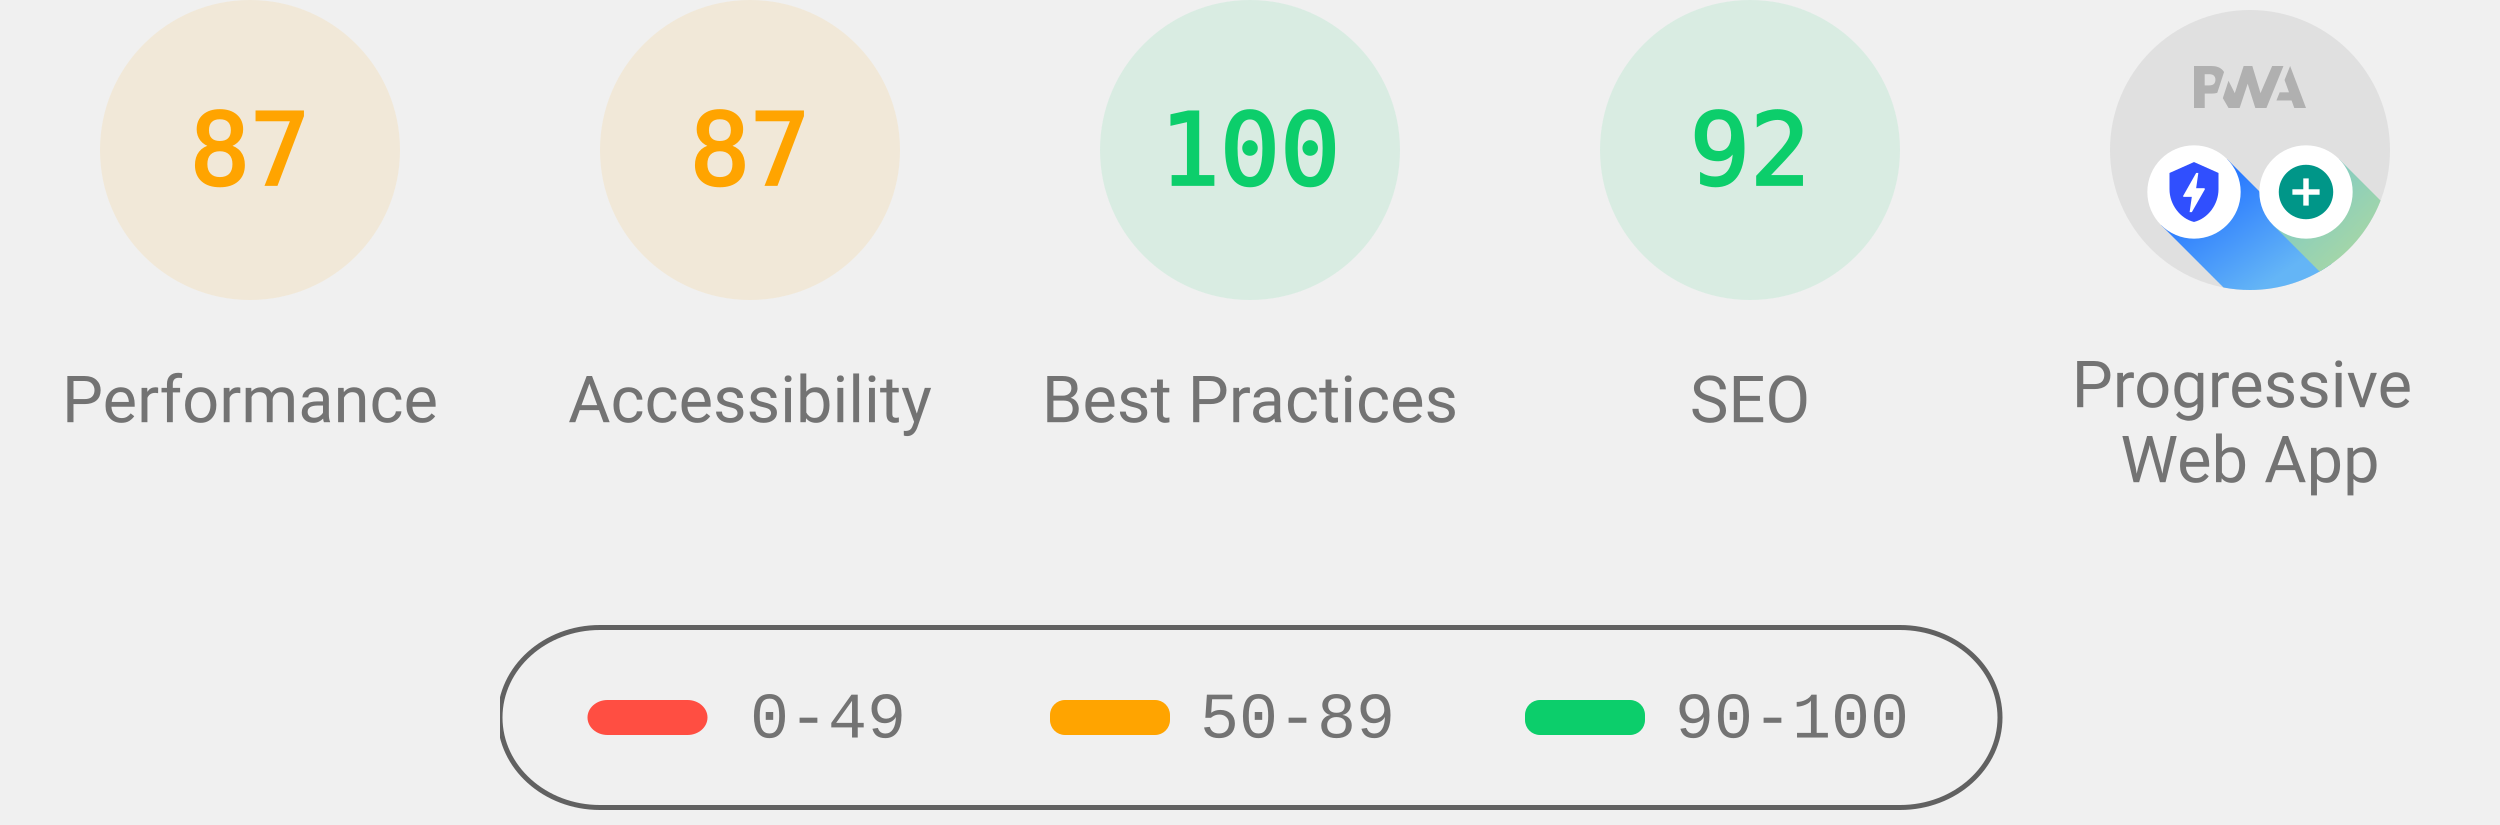
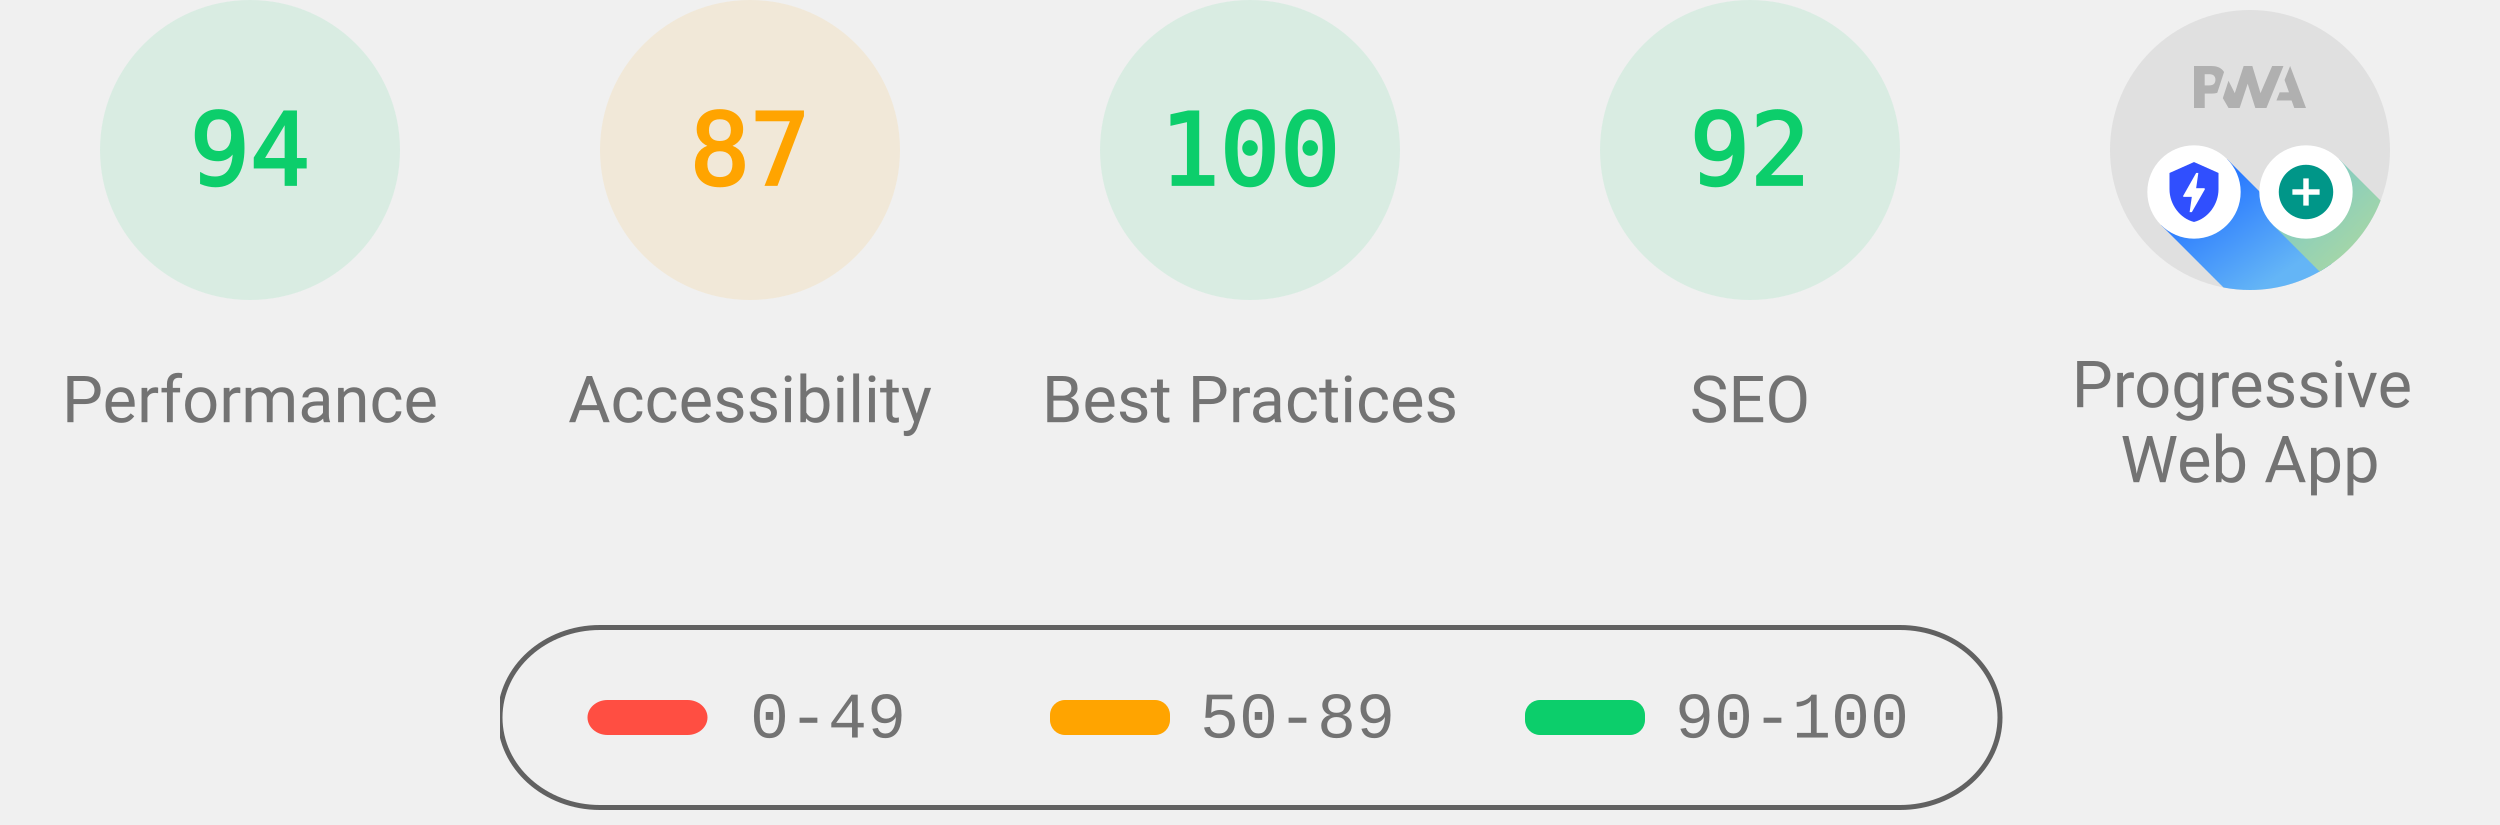
<svg xmlns="http://www.w3.org/2000/svg" class="theme--agnostic" fill="none" width="1000" height="330">
  <style>
			.gauge-base {
				opacity: 0.1
			}

			.gauge-arc {
				fill: none;
				animation-delay: 250ms;
				stroke-linecap: round;
				transform: rotate(-90deg);
				transform-origin: 100px 60px;
				animation: load-gauge 1s ease forwards
			}

			.guage-text {
				font-size: 40px;
				font-family: monospace;
				text-align: center
			}

			.guage-red {
				color: #ff4e42;
				fill: #ff4e42;
				stroke: #ff4e42
			}
			.guage-orange {
				color: #ffa400;
				fill: #ffa400;
				stroke: #ffa400
			}
			.guage-green {
				color: #0cce6b;
				fill: #0cce6b;
				stroke: #0cce6b
			}
			.theme--agnostic .guage-undefined {
				color: #5c5c5c;
				fill: #5c5c5c;
				stroke: #5c5c5c
			}
			.theme--light .guage-undefined {
				color: #1e1e1e;
				fill: #1e1e1e;
				stroke: #1e1e1e
			}
			.theme--dark .guage-undefined {
				color: #f5f5f5;
				fill: #f5f5f5;
				stroke: #f5f5f5
			}

			.guage-title {
				stroke: none;
				font-size: 26px;
				line-height: 26px;
				font-family: Roboto, Halvetica, Arial, sans-serif
			}
			.metric.guage-title {
				font-family: 'Courier New', Courier, monospace
			}
			.theme--agnostic .guage-title {
				color: #737373;
				fill: #737373
			}
			.theme--light .guage-title {
				color: #212121;
				fill: #212121
			}
			.theme--dark .guage-title {
				color: #f5f5f5;
				fill: #f5f5f5
			}

			@keyframes load-gauge {
				from {
					stroke-dasharray: 0 352.858
				}
			}
			.lh-gauge--pwa__disc {
				fill: #e0e0e0
			}
			.lh-gauge--pwa__logo {
				position: relative;
				fill: #b0b0b0
			}
			.lh-gauge--pwa__invisible {
				display: none
			}
			.lh-gauge--pwa__visible {
				display: inline
			}
			.guage-invisible {
				display: none
			}
			.lh-gauge--pwa__logo--primary-color {
				fill: #304ffe
			}
			.theme--agnostic .lh-gauge--pwa__logo--secondary-color {
				fill: #787878
			}
			.theme--light .lh-gauge--pwa__logo--secondary-color {
				fill: #3d3d3d
			}
			.theme--dark .lh-gauge--pwa__logo--secondary-color {
				fill: #d8b6b6
			}
			.theme--light #svg_2 {
				stroke: #00000022
			}
			.theme--agnostic #svg_2 {
				stroke: #616161
			}
			.theme--light #svg_2 {
				stroke: #00000022
			}
			.theme--dark #svg_2 {
				stroke: #f5f5f566
			}
		</style>
-   <svg class="guage-div guage-perf guage-orange" viewBox="0 0 200 200" width="200" height="200" x="0" y="0">
-     <circle class="gauge-base" r="56" cx="100" cy="60" stroke-width="8" />
-     <circle class="gauge-arc guage-arc-1" r="56" cx="100" cy="60" stroke-width="8" style="stroke-dasharray: 306.116, 351.858;" />
-     <text class="guage-text" x="100px" y="60px" alignment-baseline="central" dominant-baseline="central" text-anchor="middle">87</text>
+   <svg class="guage-div guage-perf guage-green" viewBox="0 0 200 200" width="200" height="200" x="0" y="0">
+     <circle class="gauge-base" r="56" cx="100" cy="60" stroke-width="8" />
+     <circle class="gauge-arc guage-arc-1" r="56" cx="100" cy="60" stroke-width="8" style="stroke-dasharray: 330.747, 351.858;" />
+     <text class="guage-text" x="100px" y="60px" alignment-baseline="central" dominant-baseline="central" text-anchor="middle">94</text>
    <text class="guage-title" x="100px" y="160px" alignment-baseline="central" dominant-baseline="central" text-anchor="middle">Performance</text>
  </svg>,<svg class="guage-div guage-perf guage-orange" viewBox="0 0 200 200" width="200" height="200" x="200" y="0">
    <circle class="gauge-base" r="56" cx="100" cy="60" stroke-width="8" />
    <circle class="gauge-arc guage-arc-1" r="56" cx="100" cy="60" stroke-width="8" style="stroke-dasharray: 306.116, 351.858;" />
    <text class="guage-text" x="100px" y="60px" alignment-baseline="central" dominant-baseline="central" text-anchor="middle">87</text>
    <text class="guage-title" x="100px" y="160px" alignment-baseline="central" dominant-baseline="central" text-anchor="middle">Accessibility</text>
  </svg>,<svg class="guage-div guage-perf guage-green" viewBox="0 0 200 200" width="200" height="200" x="400" y="0">
    <circle class="gauge-base" r="56" cx="100" cy="60" stroke-width="8" />
    <circle class="gauge-arc guage-arc-1" r="56" cx="100" cy="60" stroke-width="8" style="stroke-dasharray: 351.858, 351.858;" />
    <text class="guage-text" x="100px" y="60px" alignment-baseline="central" dominant-baseline="central" text-anchor="middle">100</text>
    <text class="guage-title" x="100px" y="160px" alignment-baseline="central" dominant-baseline="central" text-anchor="middle">Best Practices</text>
  </svg>,<svg class="guage-div guage-perf guage-green" viewBox="0 0 200 200" width="200" height="200" x="600" y="0">
    <circle class="gauge-base" r="56" cx="100" cy="60" stroke-width="8" />
    <circle class="gauge-arc guage-arc-1" r="56" cx="100" cy="60" stroke-width="8" style="stroke-dasharray: 323.709, 351.858;" />
    <text class="guage-text" x="100px" y="60px" alignment-baseline="central" dominant-baseline="central" text-anchor="middle">92</text>
    <text class="guage-title" x="100px" y="160px" alignment-baseline="central" dominant-baseline="central" text-anchor="middle">SEO</text>
  </svg>,<svg class="guage-div guage-pwa" viewBox="0 0 200 200" width="200" height="200" x="800" y="0">
    <svg viewBox="0 0 60 60" width="112" height="112" x="44" y="4">
      <defs>
        <linearGradient id="lh-gauge--pwa__check-circle__gradient-0" x1="50%" y1="0%" x2="50%" y2="100%">
          <stop stop-color="#00C852" offset="0%" />
          <stop stop-color="#009688" offset="100%" />
        </linearGradient>
        <linearGradient id="lh-gauge--pwa__installable__shadow-gradient-0" x1="76.056%" x2="24.111%" y1="82.995%" y2="24.735%">
          <stop stop-color="#A5D6A7" offset="0%" />
          <stop stop-color="#80CBC4" offset="100%" />
        </linearGradient>
        <linearGradient id="lh-gauge--pwa__fast-reliable__shadow-gradient-0" x1="76.056%" y1="82.995%" x2="25.678%" y2="26.493%">
          <stop stop-color="#64B5F6" offset="0%" />
          <stop stop-color="#2979FF" offset="100%" />
        </linearGradient>
        <g id="lh-gauge--pwa__fast-reliable-badge-0">
          <circle fill="#FFFFFF" cx="10" cy="10" r="10" />
          <path fill="#304FFE" d="M10 3.58l5.25 2.34v3.5c0 3.23-2.24 6.26-5.25 7-3.01-.74-5.25-3.77-5.25-7v-3.5L10 3.58zm-.47 10.74l2.76-4.83.03-.07c.04-.08 0-.24-.22-.24h-1.64l.47-3.26h-.47l-2.7 4.77c-.02.01.05-.1-.04.05-.09.16-.1.31.18.31h1.63l-.47 3.27h.47z" />
        </g>
        <g id="lh-gauge--pwa__installable-badge-0">
          <circle fill="#FFFFFF" cx="10" cy="10" r="10" />
          <path fill="#009688" d="M10 4.167A5.835 5.835 0 0 0 4.167 10 5.835 5.835 0 0 0 10 15.833 5.835 5.835 0 0 0 15.833 10 5.835 5.835 0 0 0 10 4.167zm2.917 6.416h-2.334v2.334H9.417v-2.334H7.083V9.417h2.334V7.083h1.166v2.334h2.334v1.166z" />
        </g>
      </defs>
      <g stroke="none" fill-rule="nonzero">
        <circle class="lh-gauge--pwa__disc" cx="30" cy="30" r="30" />
        <g class="lh-gauge--pwa__logo">
          <path d="M35.66 19.39l.7-1.75h2L37.4 15 38.6 12l3.4 9h-2.51l-.58-1.61z" />
          <path d="M33.52 21l3.65-9h-2.42l-2.5 5.82L30.5 12h-1.86l-1.9 5.82-1.35-2.65-1.21 3.72L25.4 21h2.38l1.72-5.2 1.64 5.2z" />
          <path fill-rule="nonzero" d="M20.3 17.91h1.48c.45 0 .85-.05 1.2-.15l.39-1.18 1.07-3.3a2.64 2.64 0 0 0-.28-.37c-.55-.6-1.36-.91-2.42-.91H18v9h2.3V17.9zm1.96-3.84c.22.22.33.5.33.87 0 .36-.1.65-.29.87-.2.23-.59.35-1.15.35h-.86v-2.41h.87c.52 0 .89.1 1.1.32z" />
        </g>
        <rect class="lh-gauge--pwa__component lh-gauge--pwa__na-line lh-gauge--pwa__invisible" fill="#FFFFFF" x="20" y="32" width="20" height="4" rx="2" />
        <g class="lh-gauge--pwa__component lh-gauge--pwa__fast-reliable-badge lh-gauge--pwa__invisible" transform="translate(20, 29)">
          <path fill="url(#lh-gauge--pwa__fast-reliable__shadow-gradient-0)" d="M33.63 19.49A30 30 0 0 1 16.2 30.36L3 17.14 17.14 3l16.49 16.49z" />
          <use href="#lh-gauge--pwa__fast-reliable-badge-0" />
        </g>
        <g class="lh-gauge--pwa__component lh-gauge--pwa__installable-badge lh-gauge--pwa__invisible" transform="translate(20, 29)">
          <path fill="url(#lh-gauge--pwa__installable__shadow-gradient-0)" d="M33.629 19.487c-4.272 5.453-10.391 9.39-17.415 10.869L3 17.142 17.142 3 33.63 19.487z" />
          <use href="#lh-gauge--pwa__installable-badge-0" />
        </g>
        <g class="lh-gauge--pwa__component lh-gauge--pwa__fast-reliable-installable-badges lh-gauge--pwa__visible">
          <g transform="translate(8, 29)">
            <path fill="url(#lh-gauge--pwa__fast-reliable__shadow-gradient-0)" d="M16.321 30.463L3 17.143 17.142 3l22.365 22.365A29.864 29.864 0 0 1 22 31c-1.942 0-3.84-.184-5.679-.537z" />
            <use href="#lh-gauge--pwa__fast-reliable-badge-0" />
          </g>
          <g transform="translate(32, 29)">
            <path fill="url(#lh-gauge--pwa__installable__shadow-gradient-0)" d="M25.982 11.84a30.107 30.107 0 0 1-13.08 15.203L3 17.143 17.142 3l8.84 8.84z" />
            <use href="#lh-gauge--pwa__installable-badge-0" />
          </g>
        </g>
        <g class="lh-gauge--pwa__component lh-gauge--pwa__check-circle lh-gauge--pwa__invisible" transform="translate(18, 28)">
          <circle fill="#FFFFFF" cx="12" cy="12" r="12" />
          <path fill="url(#lh-gauge--pwa__check-circle__gradient-0)" d="M12 2a10 10 0 1 0 0 20 10 10 0 0 0 0-20zm-2 15l-5-5 1.41-1.41L10 14.17l7.59-7.59L19 8l-9 9z" />
        </g>
      </g>
    </svg>
    <text class="guage-title" y="160px" alignment-baseline="central" dominant-baseline="central" text-anchor="middle">
      <tspan x="100px" dy="-6px">Progressive</tspan>
      <tspan x="100px" dy="30px">Web App</tspan>
    </text>
  </svg>
  <svg width="604" height="76" x="200" y="250">
    <g>
      <rect fill="none" id="canvas_background" height="80" width="604" y="-1" x="-1" />
      <g display="none" overflow="visible" y="0" x="0" height="100%" width="100%" id="canvasGrid">
        <rect fill="url(#gridpattern)" stroke-width="0" y="0" x="0" height="100%" width="100%" />
      </g>
    </g>
    <g>
      <rect fill-opacity="0" stroke-width="2" rx="40" id="svg_2" height="72" width="600" y="1" x="0" fill="#000000" />
      <rect stroke="#000" rx="8" id="svg_3" height="14" width="48" y="30" x="35" stroke-opacity="null" stroke-width="0" fill="#ff4e42" />
      <rect stroke="#000" rx="6" id="svg_4" height="14" width="48" y="30" x="220" stroke-opacity="null" stroke-width="0" fill="#ffa400" />
      <rect stroke="#000" rx="6" id="svg_5" height="14" width="48" y="30" x="410" stroke-opacity="null" stroke-width="0" fill="#0cce6b" />
      <text class="metric guage-title" xml:space="preserve" text-anchor="start" font-size="26" id="svg_6" y="45" x="100" stroke-opacity="null" stroke-width="0" stroke="#000">0-49</text>
      <text class="metric guage-title" xml:space="preserve" text-anchor="start" font-size="26" id="svg_7" y="45" x="280" stroke-opacity="null" stroke-width="0" stroke="#000">50-89</text>
      <text class="metric guage-title" xml:space="preserve" text-anchor="start" font-size="26" id="svg_8" y="45" x="470" stroke-opacity="null" stroke-width="0" stroke="#000">90-100</text>
    </g>
  </svg>
</svg>
